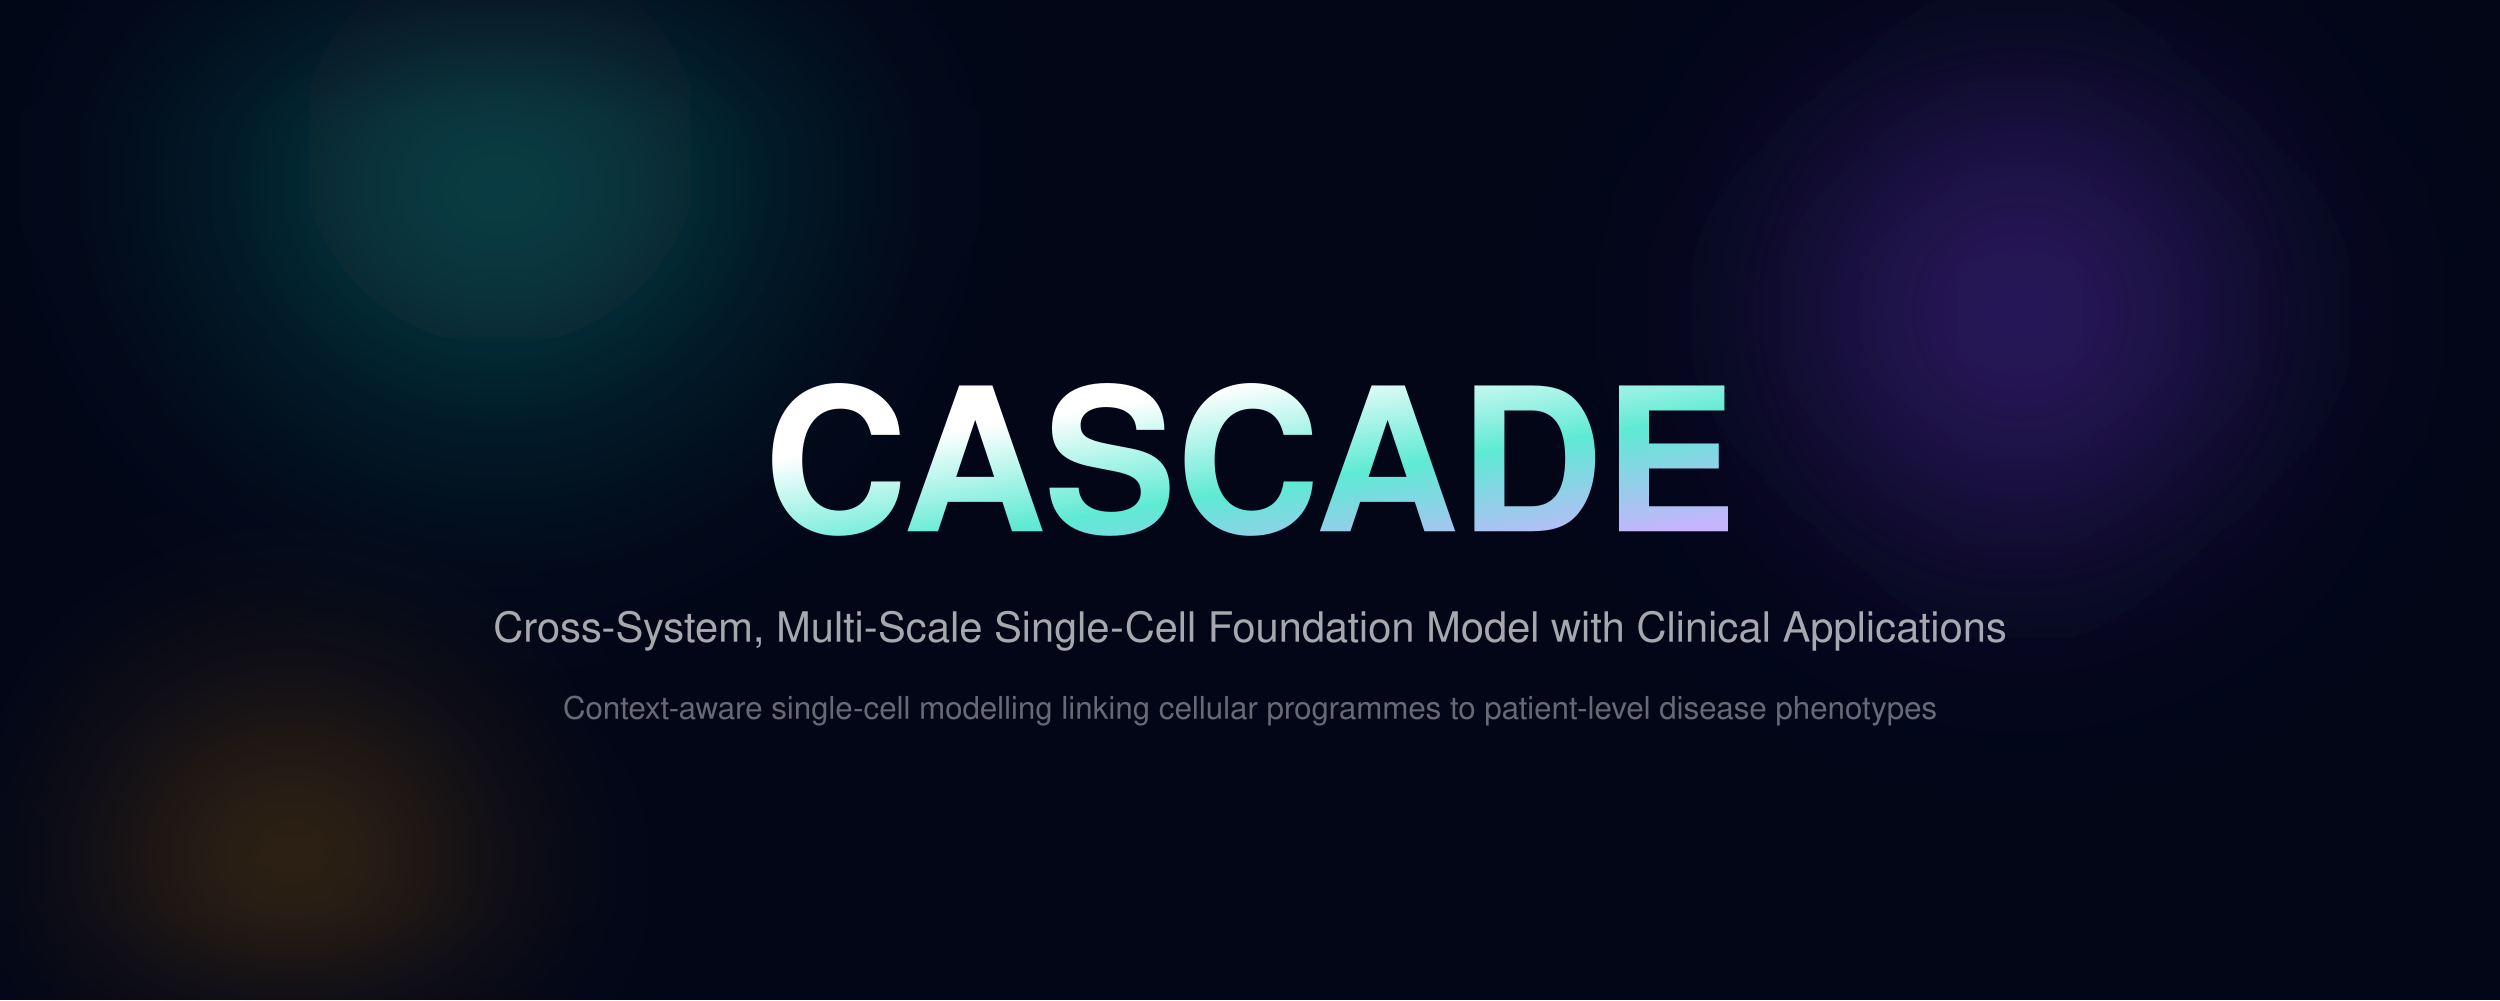
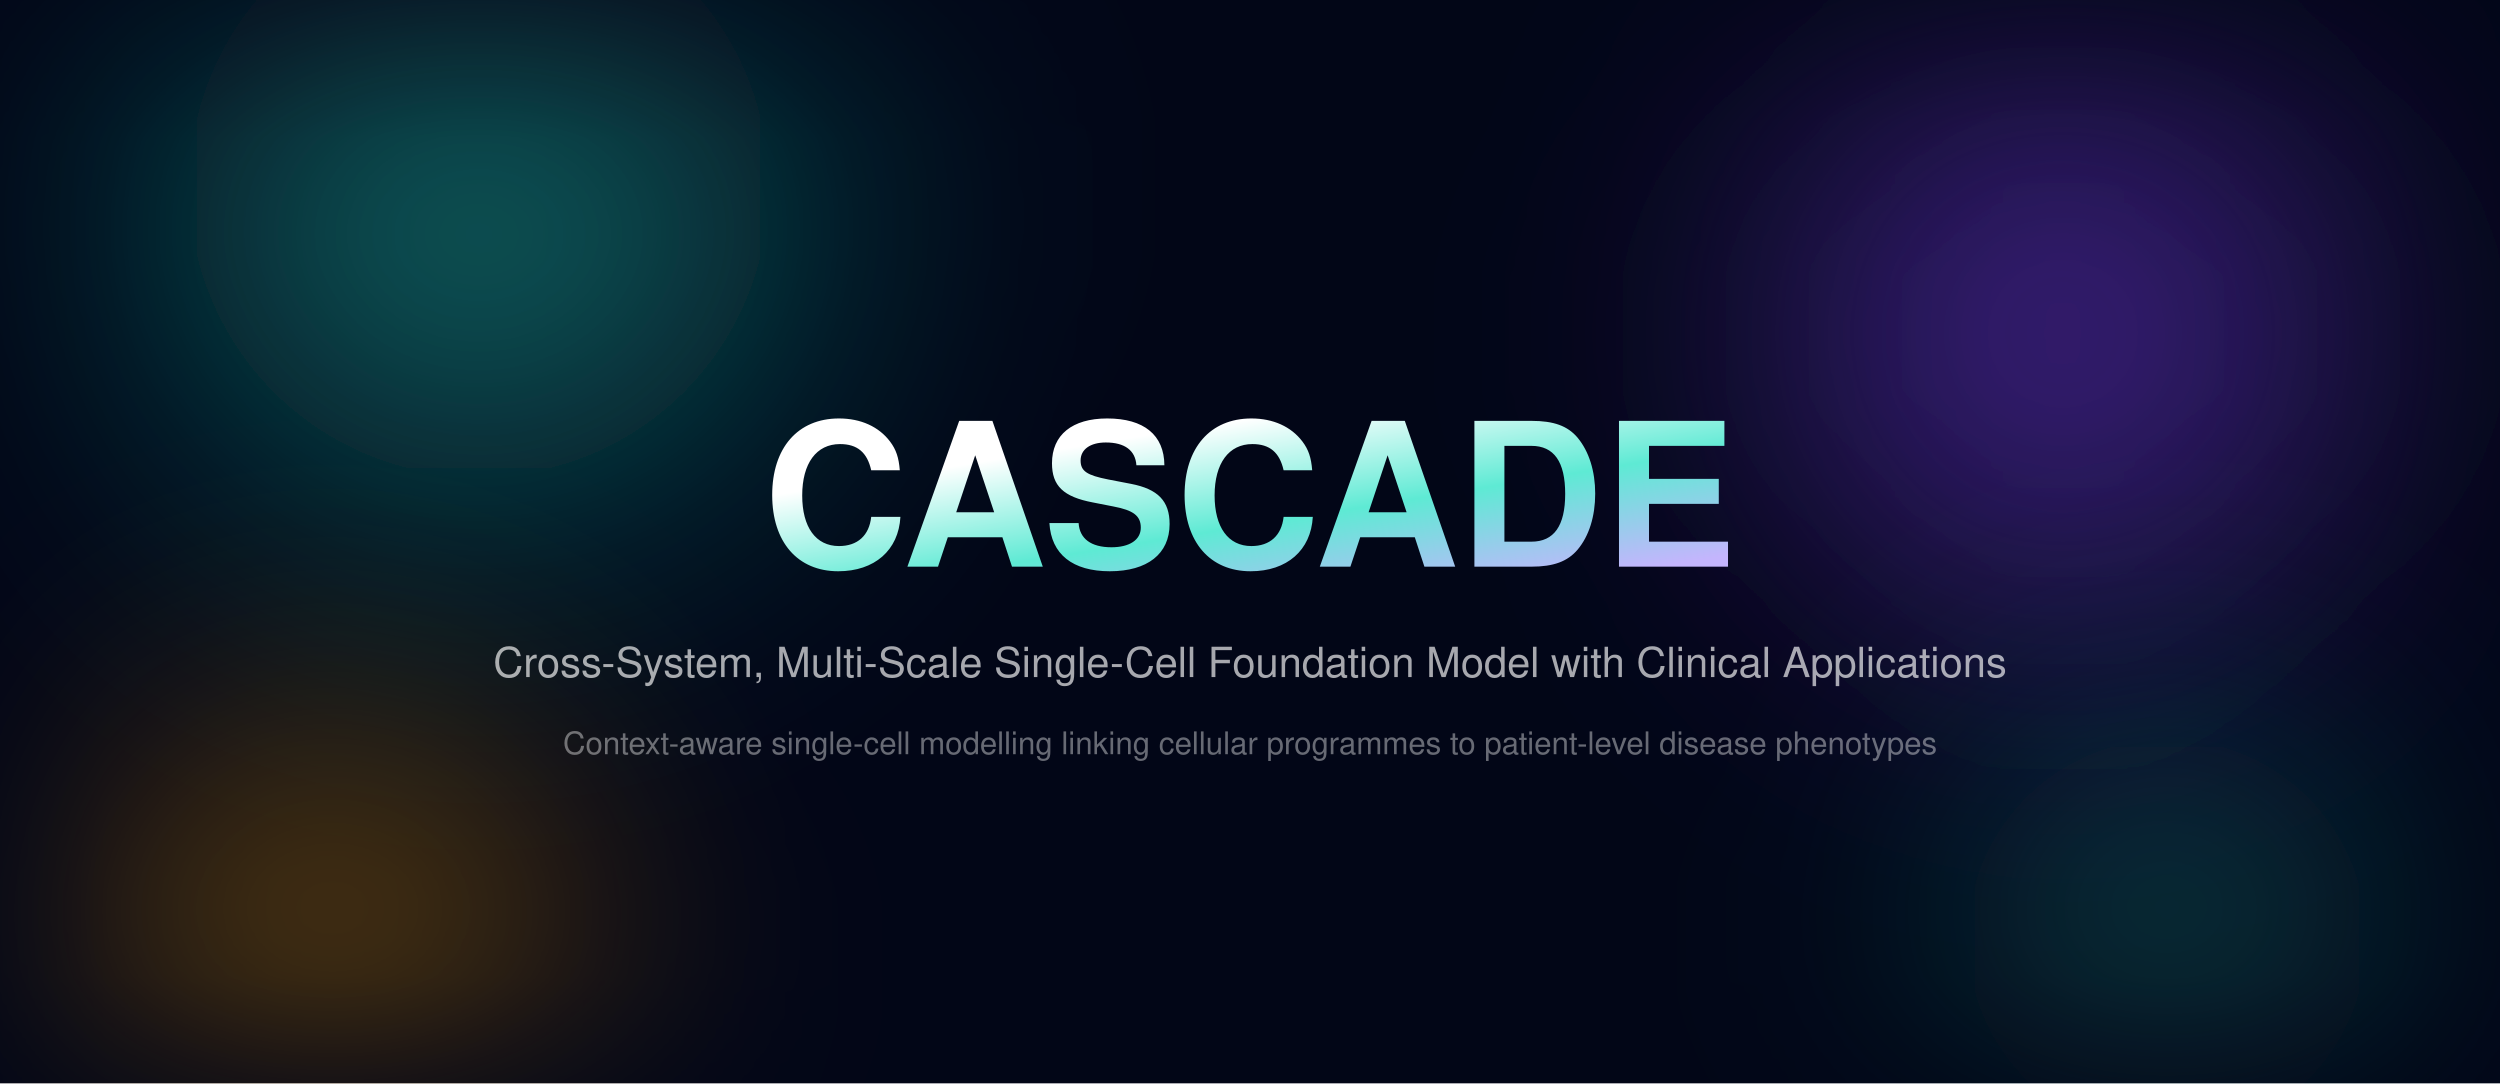
- <svg xmlns="http://www.w3.org/2000/svg" width="1200" height="480" viewBox="0 0 1200 480">
+ <svg xmlns="http://www.w3.org/2000/svg" width="1200" height="520" viewBox="0 0 1200 520">
  <defs>
    <radialGradient id="blobTeal" cx="50%" cy="50%" r="50%">
-       <stop offset="0%" stop-color="#14b8a6" stop-opacity="0.55" />
+       <stop offset="0%" stop-color="#14b8a6" stop-opacity="0.65" />
      <stop offset="70%" stop-color="#14b8a6" stop-opacity="0" />
    </radialGradient>
    <radialGradient id="blobViolet" cx="50%" cy="50%" r="50%">
-       <stop offset="0%" stop-color="#7c3aed" stop-opacity="0.5" />
+       <stop offset="0%" stop-color="#7c3aed" stop-opacity="0.6" />
      <stop offset="70%" stop-color="#7c3aed" stop-opacity="0" />
    </radialGradient>
    <radialGradient id="blobAmber" cx="50%" cy="50%" r="50%">
-       <stop offset="0%" stop-color="#f59e0b" stop-opacity="0.3" />
+       <stop offset="0%" stop-color="#f59e0b" stop-opacity="0.4" />
      <stop offset="70%" stop-color="#f59e0b" stop-opacity="0" />
    </radialGradient>
    <linearGradient id="titleGrad" x1="0%" y1="0%" x2="100%" y2="100%">
      <stop offset="25%" stop-color="#ffffff" />
      <stop offset="60%" stop-color="#5eead4" />
      <stop offset="95%" stop-color="#c4b5fd" />
    </linearGradient>
    <filter id="blur1">
-       <feGaussianBlur stdDeviation="60" />
+       <feGaussianBlur stdDeviation="70" />
    </filter>
    <filter id="blur2">
-       <feGaussianBlur stdDeviation="52" />
+       <feGaussianBlur stdDeviation="62" />
    </filter>
    <filter id="blur3">
-       <feGaussianBlur stdDeviation="44" />
+       <feGaussianBlur stdDeviation="55" />
    </filter>
  </defs>
-   <rect width="1200" height="480" fill="#020617" />
-   <circle cx="240" cy="70" r="250" fill="url(#blobTeal)" filter="url(#blur1)" />
-   <circle cx="970" cy="150" r="220" fill="url(#blobViolet)" filter="url(#blur2)" />
-   <circle cx="140" cy="420" r="180" fill="url(#blobAmber)" filter="url(#blur3)" />
-   <text x="600" y="255" text-anchor="middle" font-family="Helvetica, Arial, sans-serif" font-weight="800" font-size="96" fill="url(#titleGrad)" textLength="620" lengthAdjust="spacingAndGlyphs">CASCADE</text>
-   <text x="600" y="308" text-anchor="middle" font-family="Helvetica, Arial, sans-serif" font-weight="500" font-size="20" fill="rgba(255,255,255,0.65)" textLength="760" lengthAdjust="spacingAndGlyphs">Cross-System, Multi-Scale Single-Cell Foundation Model with Clinical Applications</text>
-   <text x="600" y="345" text-anchor="middle" font-family="Helvetica, Arial, sans-serif" font-weight="400" font-size="15" fill="rgba(255,255,255,0.4)" textLength="820" lengthAdjust="spacingAndGlyphs">Context-aware single-cell modelling linking cellular programmes to patient-level disease phenotypes</text>
+   <rect width="1200" height="520" fill="#020617" />
+   <circle cx="230" cy="90" r="320" fill="url(#blobTeal)" filter="url(#blur1)" />
+   <circle cx="990" cy="160" r="290" fill="url(#blobViolet)" filter="url(#blur2)" />
+   <circle cx="160" cy="460" r="260" fill="url(#blobAmber)" filter="url(#blur3)" />
+   <circle cx="1040" cy="450" r="220" fill="url(#blobTeal)" filter="url(#blur3)" opacity="0.5" />
+   <text x="600" y="272" text-anchor="middle" font-family="Helvetica, Arial, sans-serif" font-weight="800" font-size="96" fill="url(#titleGrad)" textLength="620" lengthAdjust="spacingAndGlyphs">CASCADE</text>
+   <text x="600" y="325" text-anchor="middle" font-family="Helvetica, Arial, sans-serif" font-weight="500" font-size="20" fill="rgba(255,255,255,0.65)" textLength="760" lengthAdjust="spacingAndGlyphs">Cross-System, Multi-Scale Single-Cell Foundation Model with Clinical Applications</text>
+   <text x="600" y="362" text-anchor="middle" font-family="Helvetica, Arial, sans-serif" font-weight="400" font-size="15" fill="rgba(255,255,255,0.4)" textLength="820" lengthAdjust="spacingAndGlyphs">Context-aware single-cell modelling linking cellular programmes to patient-level disease phenotypes</text>
</svg>
